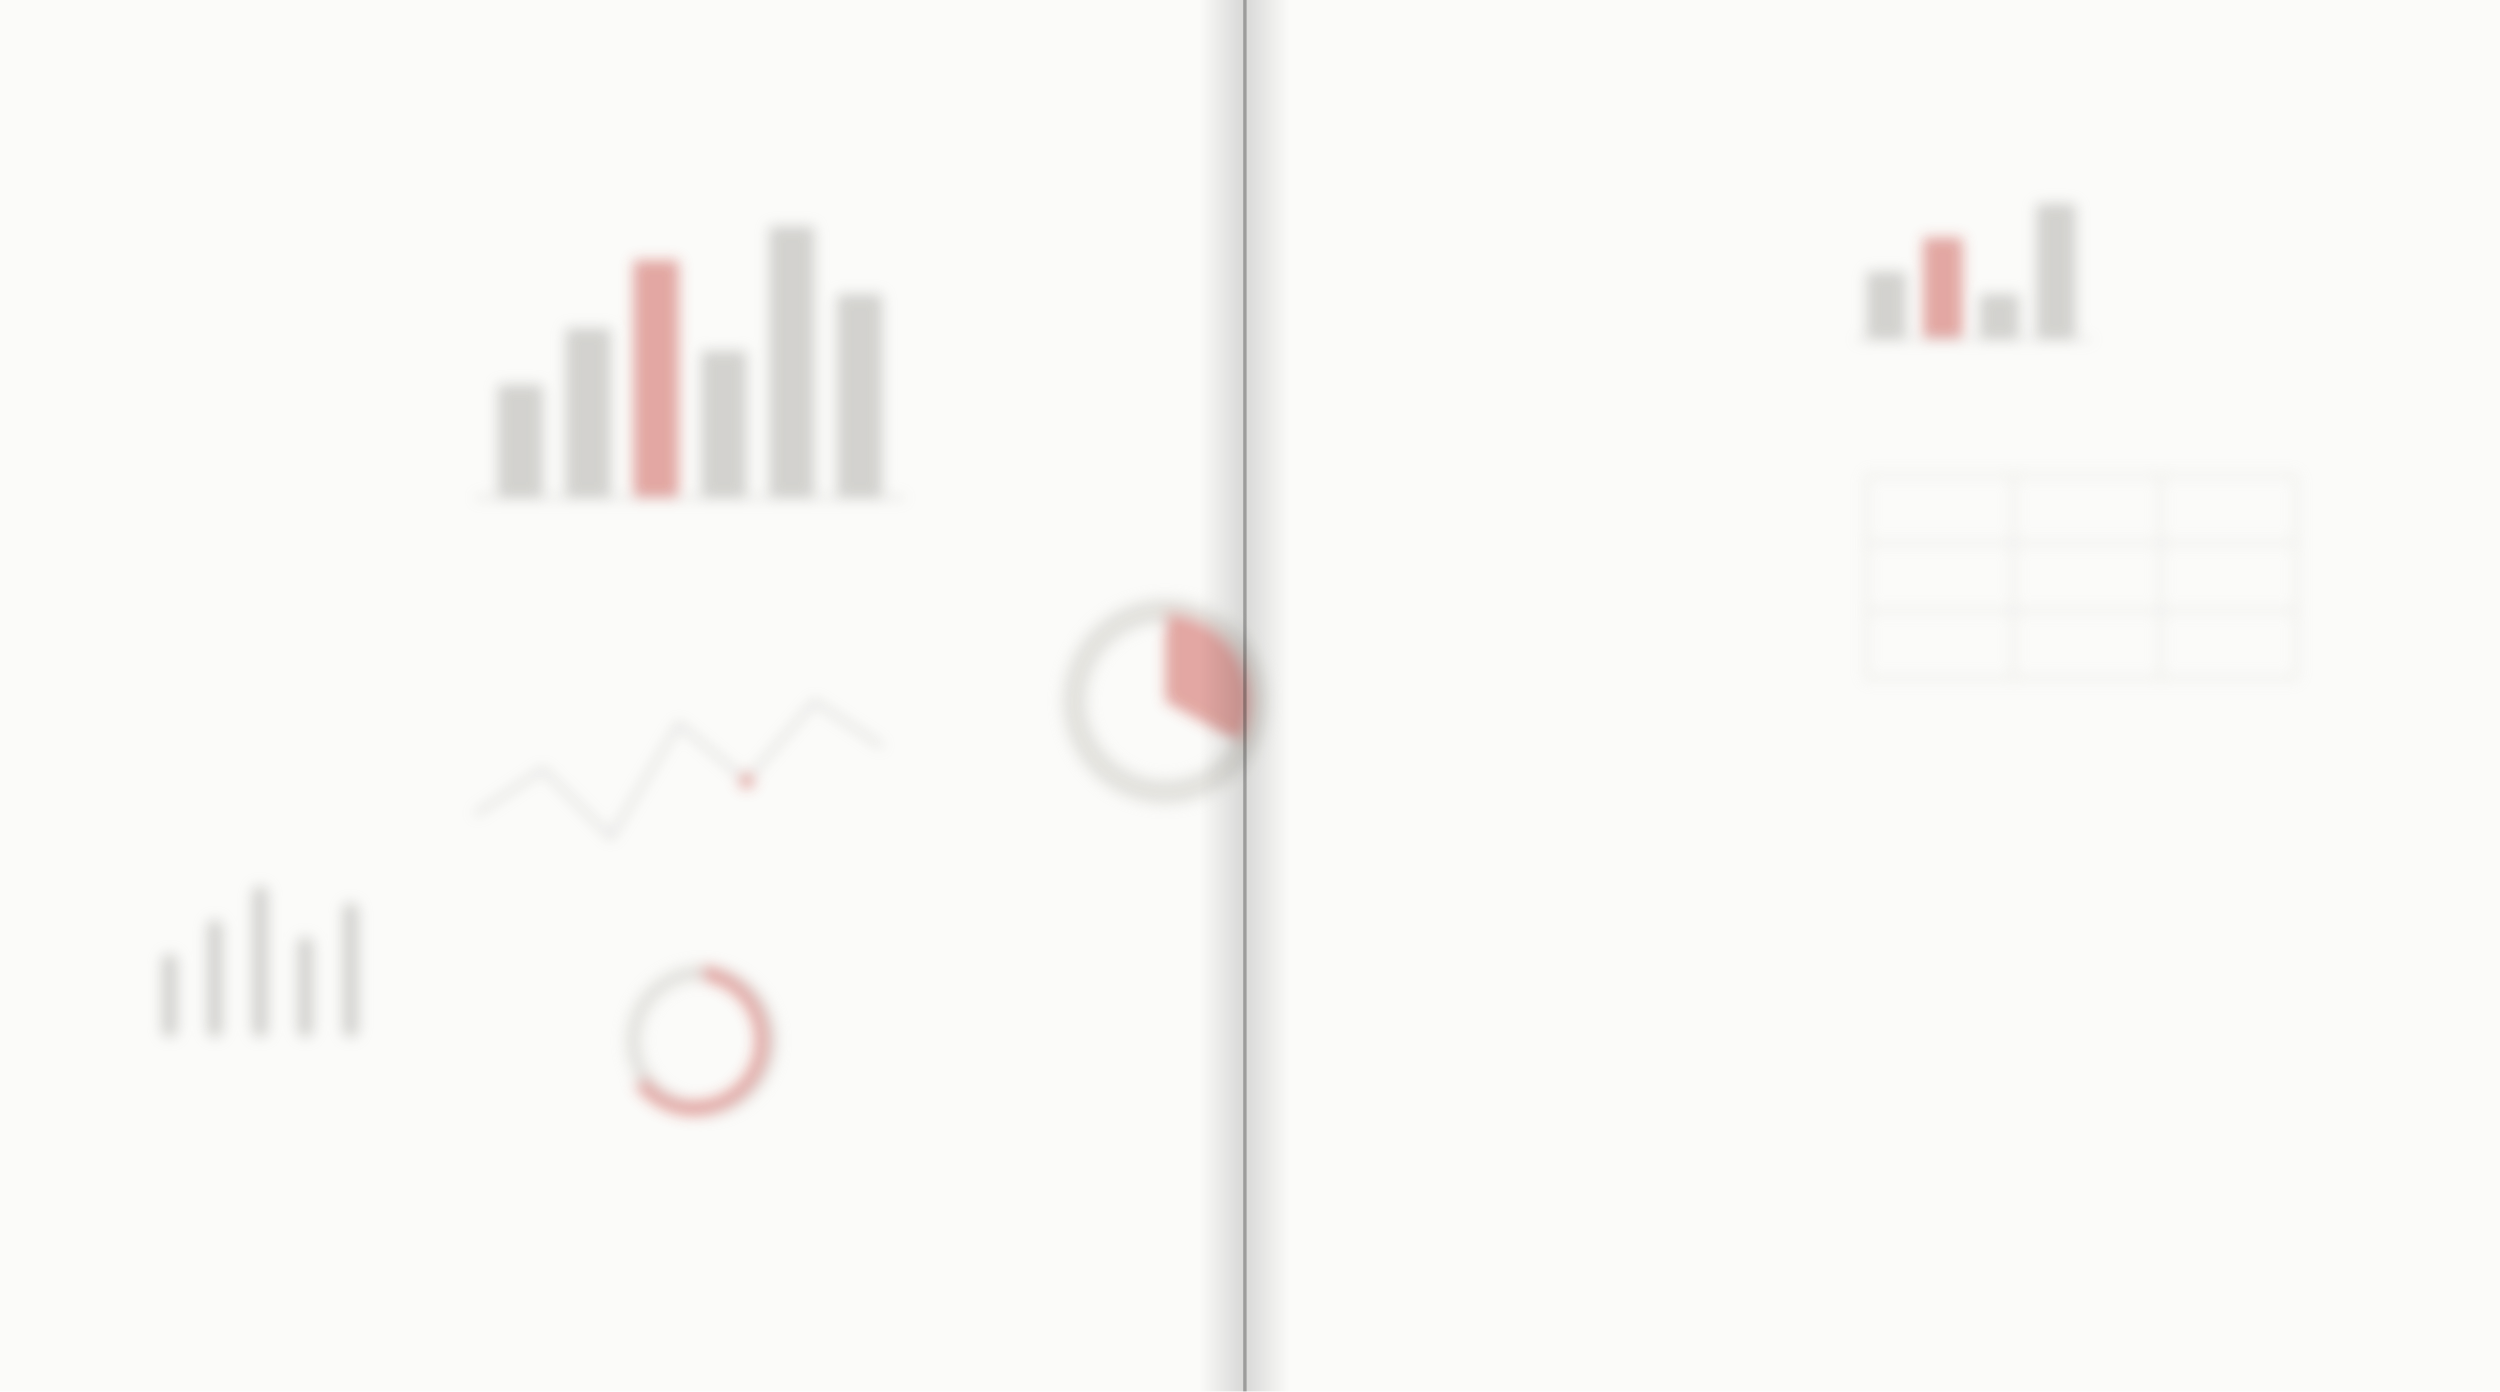
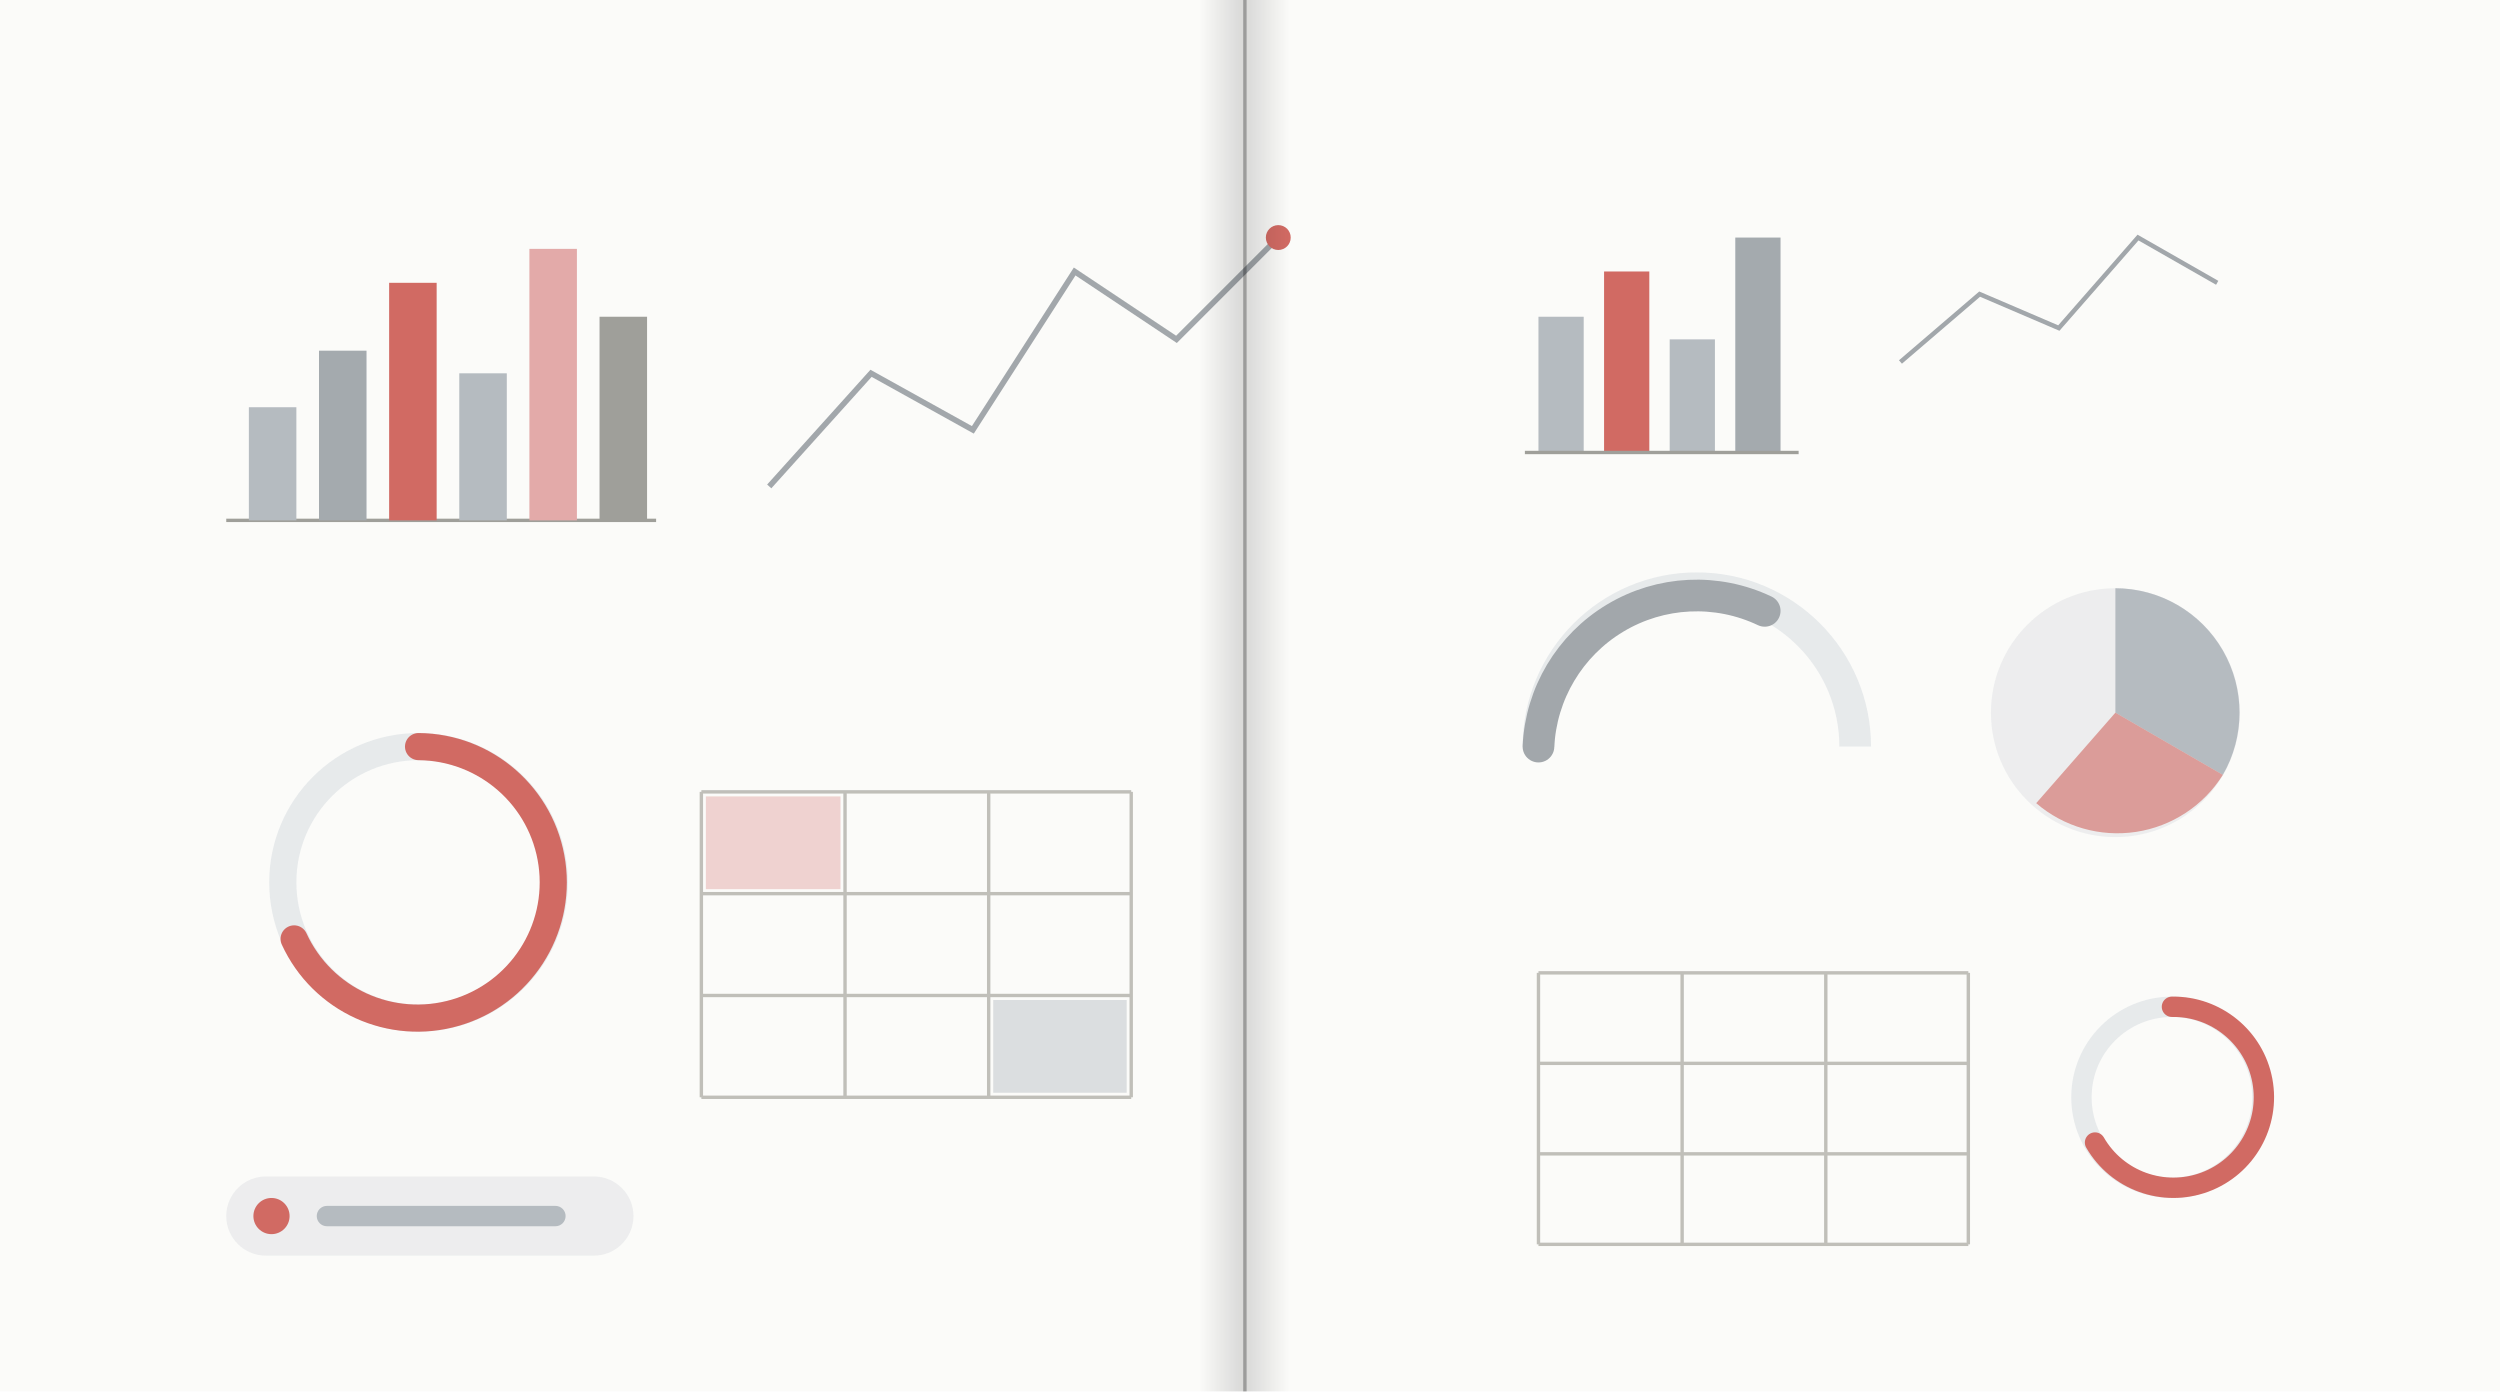
<svg xmlns="http://www.w3.org/2000/svg" viewBox="0 0 2210 1230" role="img">
  <defs>
    <filter id="softBlur" x="-30%" y="-30%" width="160%" height="160%">
-       <feGaussianBlur stdDeviation="6" />
+       <feGaussianBlur stdDeviation="0.15" />
    </filter>
    <linearGradient id="hingeShade" x1="0" y1="0" x2="1" y2="0">
      <stop offset="0" stop-color="#000000" stop-opacity="0" />
      <stop offset="0.5" stop-color="#000000" stop-opacity="0.14" />
      <stop offset="1" stop-color="#000000" stop-opacity="0" />
    </linearGradient>
  </defs>
  <rect x="0" y="0" width="2210" height="1230" fill="#fbfbf9" />
-   <g filter="url(#softBlur)" opacity="0.42">
-     <g transform="translate(420,140)">
-       <line x1="0" y1="300" x2="380" y2="300" stroke="#9a9994" stroke-width="2" />
-       <rect x="20" y="200" width="40" height="100" fill="#9a9994" />
-       <rect x="80" y="150" width="40" height="150" fill="#9a9994" />
-       <rect x="140" y="90" width="40" height="210" fill="#c0322b" />
-       <rect x="200" y="170" width="40" height="130" fill="#9a9994" />
-       <rect x="260" y="60" width="40" height="240" fill="#9a9994" />
-       <rect x="320" y="120" width="40" height="180" fill="#9a9994" />
+   <g filter="url(#softBlur)" opacity="0.72">
+     <g transform="translate(200,160)">
+       <line x1="0" y1="300" x2="380" y2="300" stroke="#7c7b76" stroke-width="3" />
+       <rect x="20" y="200" width="42" height="100" fill="#9aa2ab" />
+       <rect x="82" y="150" width="42" height="150" fill="#828a92" />
+       <rect x="144" y="90" width="42" height="210" fill="#c0322b" />
+       <rect x="206" y="170" width="42" height="130" fill="#9aa2ab" />
+       <rect x="268" y="60" width="42" height="240" fill="#d98b8b" />
+       <rect x="330" y="120" width="42" height="180" fill="#7c7b76" />
    </g>
-     <g transform="translate(420,600)" stroke="#9a9994" stroke-width="3" fill="none">
-       <polyline points="0,120 60,80 120,140 180,40 240,90 300,20 360,60" />
-       <circle cx="240" cy="90" r="7" fill="#c0322b" stroke="none" />
+     <g transform="translate(680,190)" stroke="#7f868d" stroke-width="5" fill="none">
+       <polyline points="0,240 90,140 180,190 270,50 360,110 450,20" />
+       <circle cx="450" cy="20" r="11" fill="#c0322b" stroke="none" />
    </g>
-     <g transform="translate(950,540)">
-       <circle cx="80" cy="80" r="80" fill="none" stroke="#c2c1ba" stroke-width="22" />
-       <path d="M80 0 A80 80 0 0 1 148 118 L80 80 Z" fill="#c0322b" />
+     <g transform="translate(230,640)">
+       <circle cx="140" cy="140" r="120" fill="none" stroke="#dfe3e6" stroke-width="24" />
+       <path d="M140 20 A120 120 0 1 1 30 190" fill="none" stroke="#c0322b" stroke-width="24" stroke-linecap="round" />
    </g>
-     <g transform="translate(1650,420)" stroke="#c2c1ba" stroke-width="2">
+     <g transform="translate(620,700)" stroke="#a9a8a1" stroke-width="3">
      <line x1="0" y1="0" x2="380" y2="0" />
-       <line x1="0" y1="60" x2="380" y2="60" />
-       <line x1="0" y1="120" x2="380" y2="120" />
+       <line x1="0" y1="90" x2="380" y2="90" />
      <line x1="0" y1="180" x2="380" y2="180" />
-       <line x1="0" y1="0" x2="0" y2="180" />
-       <line x1="130" y1="0" x2="130" y2="180" />
-       <line x1="260" y1="0" x2="260" y2="180" />
-       <line x1="380" y1="0" x2="380" y2="180" />
+       <line x1="0" y1="270" x2="380" y2="270" />
+       <line x1="0" y1="0" x2="0" y2="270" />
+       <line x1="127" y1="0" x2="127" y2="270" />
+       <line x1="254" y1="0" x2="254" y2="270" />
+       <line x1="380" y1="0" x2="380" y2="270" />
+       <rect x="4" y="4" width="119" height="82" fill="#c0322b" opacity="0.28" stroke="none" />
+       <rect x="258" y="184" width="118" height="82" fill="#9aa2ab" opacity="0.45" stroke="none" />
    </g>
-     <g transform="translate(1650,150)">
-       <rect x="0" y="90" width="35" height="60" fill="#9a9994" />
-       <rect x="50" y="60" width="35" height="90" fill="#c0322b" />
-       <rect x="100" y="110" width="35" height="40" fill="#9a9994" />
-       <rect x="150" y="30" width="35" height="120" fill="#9a9994" />
-       <line x1="-10" y1="150" x2="200" y2="150" stroke="#9a9994" stroke-width="1.5" />
+     <g transform="translate(200,1040)">
+       <rect x="0" y="0" width="360" height="70" rx="35" fill="#e7e8ea" />
+       <circle cx="40" cy="35" r="16" fill="#c0322b" />
+       <rect x="80" y="26" width="220" height="18" rx="9" fill="#9aa2ab" />
    </g>
-     <g transform="translate(560,860)">
-       <circle cx="60" cy="60" r="60" fill="none" stroke="#c2c1ba" stroke-width="14" />
-       <path d="M60 0 A60 60 0 1 1 6 95" fill="none" stroke="#c0322b" stroke-width="14" />
+     <g transform="translate(1360,190)">
+       <rect x="0" y="90" width="40" height="120" fill="#9aa2ab" />
+       <rect x="58" y="50" width="40" height="160" fill="#c0322b" />
+       <rect x="116" y="110" width="40" height="100" fill="#9aa2ab" />
+       <rect x="174" y="20" width="40" height="190" fill="#828a92" />
+       <line x1="-12" y1="210" x2="230" y2="210" stroke="#7c7b76" stroke-width="3" />
    </g>
-     <g transform="translate(150,850)" stroke="#9a9994" stroke-width="14" stroke-linecap="round">
-       <line x1="0" y1="60" x2="0" y2="0" />
-       <line x1="40" y1="60" x2="40" y2="-30" />
-       <line x1="80" y1="60" x2="80" y2="-60" />
-       <line x1="120" y1="60" x2="120" y2="-15" />
-       <line x1="160" y1="60" x2="160" y2="-45" />
+     <g transform="translate(1680,180)" stroke="#7f868d" stroke-width="4" fill="none">
+       <polyline points="0,140 70,80 140,110 210,30 280,70" />
+     </g>
+     <g transform="translate(1360,520)">
+       <path d="M0,140 A140,140 0 0,1 280,140" fill="none" stroke="#dfe3e6" stroke-width="28" />
+       <path d="M0,140 A140,140 0 0,1 200,20" fill="none" stroke="#7f868d" stroke-width="28" stroke-linecap="round" />
+     </g>
+     <g transform="translate(1760,520)">
+       <circle cx="110" cy="110" r="110" fill="#e7e8ea" />
+       <path d="M110,110 L110,0 A110,110 0 0,1 205,165 Z" fill="#9aa2ab" />
+       <path d="M110,110 L205,165 A110,110 0 0,1 40,190 Z" fill="#c0322b" opacity="0.62" />
+     </g>
+     <g transform="translate(1360,860)" stroke="#a9a8a1" stroke-width="3">
+       <line x1="0" y1="0" x2="380" y2="0" />
+       <line x1="0" y1="80" x2="380" y2="80" />
+       <line x1="0" y1="160" x2="380" y2="160" />
+       <line x1="0" y1="240" x2="380" y2="240" />
+       <line x1="0" y1="0" x2="0" y2="240" />
+       <line x1="127" y1="0" x2="127" y2="240" />
+       <line x1="254" y1="0" x2="254" y2="240" />
+       <line x1="380" y1="0" x2="380" y2="240" />
+     </g>
+     <g transform="translate(1830,880)">
+       <circle cx="90" cy="90" r="80" fill="none" stroke="#dfe3e6" stroke-width="18" />
+       <path d="M90 10 A80 80 0 1 1 22 130" fill="none" stroke="#c0322b" stroke-width="18" stroke-linecap="round" />
    </g>
  </g>
  <rect x="1060" y="0" width="80" height="1230" fill="url(#hingeShade)" />
  <rect x="1099" y="0" width="3" height="1230" fill="#000000" opacity="0.28" />
</svg>
